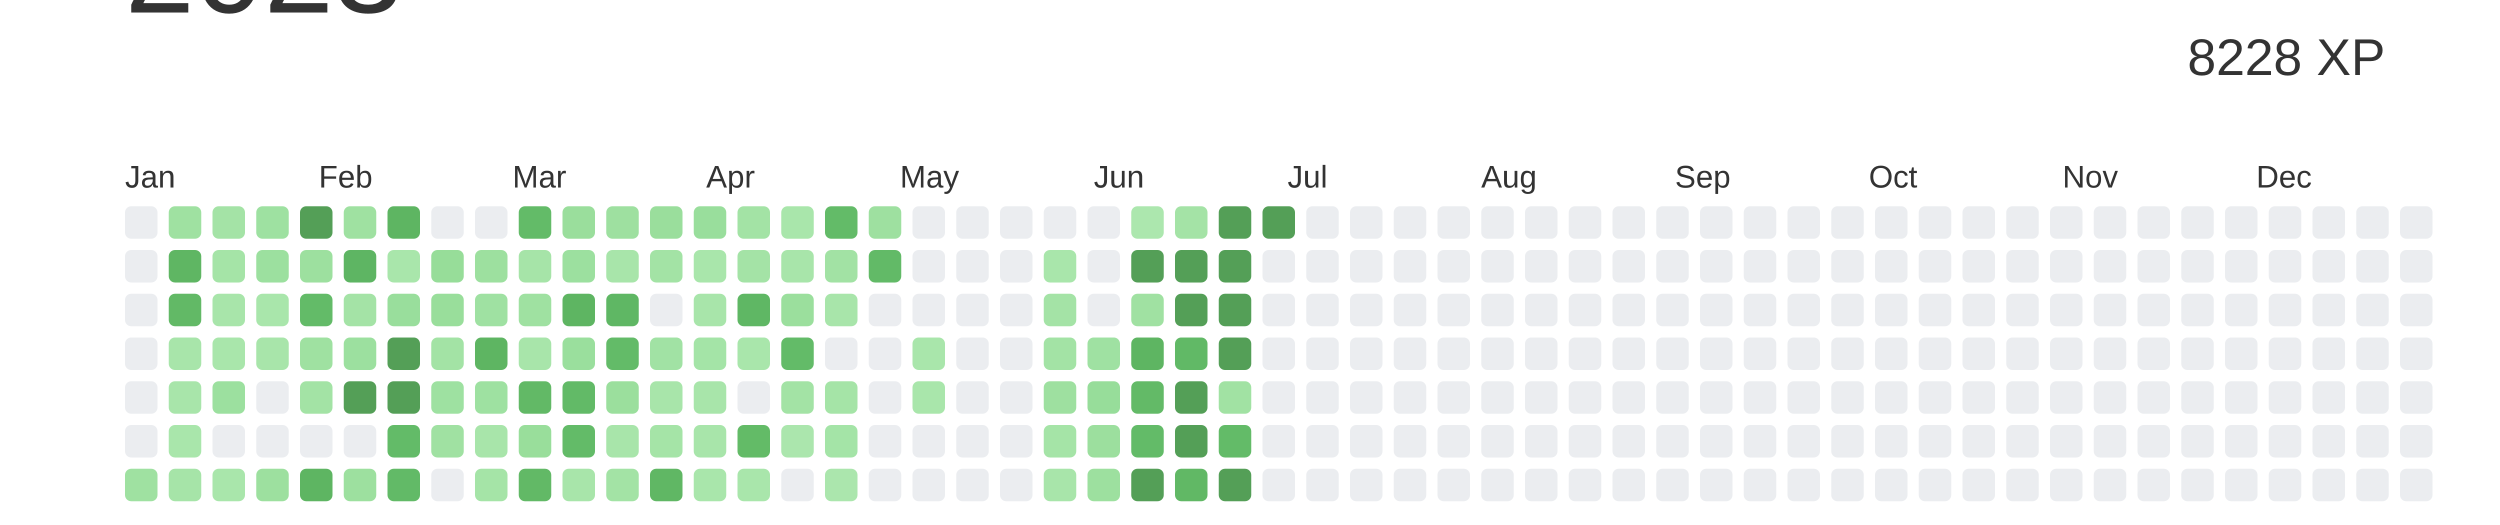
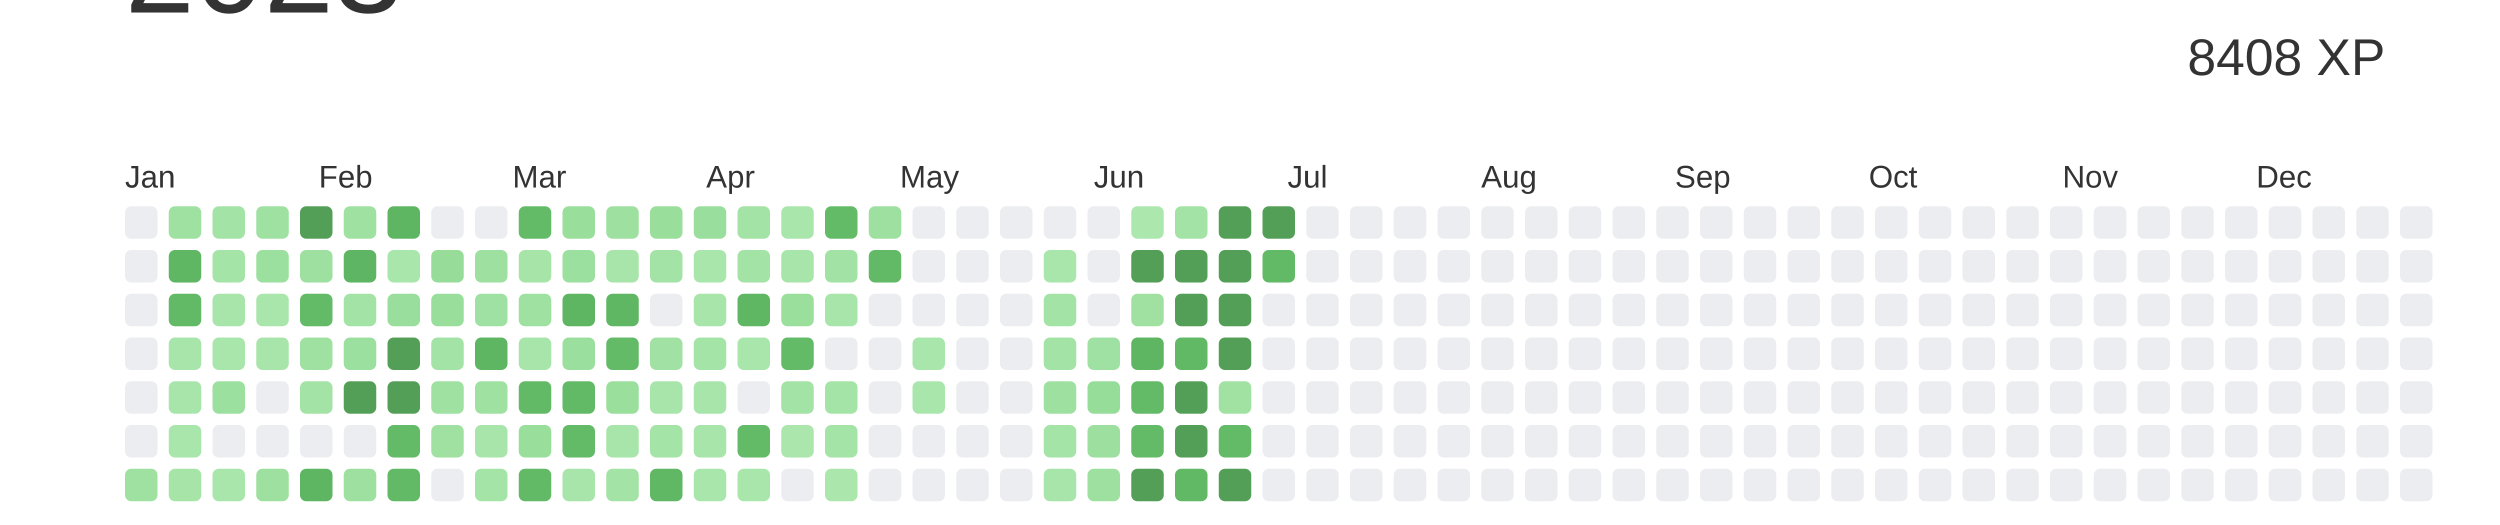
<svg xmlns="http://www.w3.org/2000/svg" baseProfile="full" height="42mm" version="1.1" viewBox="0,0,200,42" width="200mm">
  <defs />
  <rect fill="#ffffff" height="42" width="200" x="0" y="0" />
  <text alignment-baseline="hanging" fill="#333333" style="font-size:10.0px; font-family:Arial;" x="10" y="1">2023</text>
-   <text alignment-baseline="hanging" fill="#333333" style="font-size:4.125px; font-family:Arial;" x="175" y="6">8228 XP</text>
+   <text alignment-baseline="hanging" fill="#333333" style="font-size:4.125px; font-family:Arial;" x="175" y="6">8408 XP</text>
  <text fill="#333333" style="font-size:2.5px; font-family:Arial" x="10.0" y="15">Jan</text>
  <text fill="#333333" style="font-size:2.5px; font-family:Arial" x="25.5" y="15">Feb</text>
  <text fill="#333333" style="font-size:2.5px; font-family:Arial" x="41.0" y="15">Mar</text>
  <text fill="#333333" style="font-size:2.5px; font-family:Arial" x="56.5" y="15">Apr</text>
  <text fill="#333333" style="font-size:2.5px; font-family:Arial" x="72.0" y="15">May</text>
  <text fill="#333333" style="font-size:2.5px; font-family:Arial" x="87.5" y="15">Jun</text>
  <text fill="#333333" style="font-size:2.5px; font-family:Arial" x="103.0" y="15">Jul</text>
  <text fill="#333333" style="font-size:2.5px; font-family:Arial" x="118.5" y="15">Aug</text>
  <text fill="#333333" style="font-size:2.5px; font-family:Arial" x="134.0" y="15">Sep</text>
  <text fill="#333333" style="font-size:2.5px; font-family:Arial" x="149.5" y="15">Oct</text>
  <text fill="#333333" style="font-size:2.5px; font-family:Arial" x="165.0" y="15">Nov</text>
  <text fill="#333333" style="font-size:2.5px; font-family:Arial" x="180.5" y="15">Dec</text>
  <rect fill="#EBEDF0" height="2.6" rx="0.5" ry="0.5" width="2.6" x="10.0" y="16.5" />
  <rect fill="#EBEDF0" height="2.6" rx="0.5" ry="0.5" width="2.6" x="10.0" y="20.0" />
  <rect fill="#EBEDF0" height="2.6" rx="0.5" ry="0.5" width="2.6" x="10.0" y="23.5" />
  <rect fill="#EBEDF0" height="2.6" rx="0.5" ry="0.5" width="2.6" x="10.0" y="27.0" />
  <rect fill="#EBEDF0" height="2.6" rx="0.5" ry="0.5" width="2.6" x="10.0" y="30.5" />
  <rect fill="#EBEDF0" height="2.6" rx="0.5" ry="0.5" width="2.6" x="10.0" y="34.0" />
  <rect fill="#9fe1a1" height="2.6" rx="0.5" ry="0.5" width="2.6" x="10.0" y="37.5" />
  <rect fill="#9fe1a1" height="2.6" rx="0.5" ry="0.5" width="2.6" x="13.5" y="16.5" />
  <rect fill="#5fb663" height="2.6" rx="0.5" ry="0.5" width="2.6" x="13.5" y="20.0" />
  <rect fill="#62b966" height="2.6" rx="0.5" ry="0.5" width="2.6" x="13.5" y="23.5" />
  <rect fill="#a8e5aa" height="2.6" rx="0.5" ry="0.5" width="2.6" x="13.5" y="27.0" />
  <rect fill="#a8e5aa" height="2.6" rx="0.5" ry="0.5" width="2.6" x="13.5" y="30.5" />
  <rect fill="#a9e6ab" height="2.6" rx="0.5" ry="0.5" width="2.6" x="13.5" y="34.0" />
  <rect fill="#a6e4a8" height="2.6" rx="0.5" ry="0.5" width="2.6" x="13.5" y="37.5" />
  <rect fill="#a4e3a6" height="2.6" rx="0.5" ry="0.5" width="2.6" x="17.0" y="16.5" />
  <rect fill="#a5e4a7" height="2.6" rx="0.5" ry="0.5" width="2.6" x="17.0" y="20.0" />
  <rect fill="#a8e5aa" height="2.6" rx="0.5" ry="0.5" width="2.6" x="17.0" y="23.5" />
  <rect fill="#a9e6ab" height="2.6" rx="0.5" ry="0.5" width="2.6" x="17.0" y="27.0" />
  <rect fill="#9ce09f" height="2.6" rx="0.5" ry="0.5" width="2.6" x="17.0" y="30.5" />
  <rect fill="#EBEDF0" height="2.6" rx="0.5" ry="0.5" width="2.6" x="17.0" y="34.0" />
  <rect fill="#a9e6ab" height="2.6" rx="0.5" ry="0.5" width="2.6" x="17.0" y="37.5" />
  <rect fill="#9ee1a1" height="2.6" rx="0.5" ry="0.5" width="2.6" x="20.5" y="16.5" />
  <rect fill="#9ce09f" height="2.6" rx="0.5" ry="0.5" width="2.6" x="20.5" y="20.0" />
  <rect fill="#a9e6ab" height="2.6" rx="0.5" ry="0.5" width="2.6" x="20.5" y="23.5" />
  <rect fill="#a8e5aa" height="2.6" rx="0.5" ry="0.5" width="2.6" x="20.5" y="27.0" />
  <rect fill="#EBEDF0" height="2.6" rx="0.5" ry="0.5" width="2.6" x="20.5" y="30.5" />
  <rect fill="#EBEDF0" height="2.6" rx="0.5" ry="0.5" width="2.6" x="20.5" y="34.0" />
  <rect fill="#9de09f" height="2.6" rx="0.5" ry="0.5" width="2.6" x="20.5" y="37.5" />
  <rect fill="#549F57" height="2.6" rx="0.5" ry="0.5" width="2.6" x="24.0" y="16.5" />
  <rect fill="#9de09f" height="2.6" rx="0.5" ry="0.5" width="2.6" x="24.0" y="20.0" />
  <rect fill="#63bb68" height="2.6" rx="0.5" ry="0.5" width="2.6" x="24.0" y="23.5" />
  <rect fill="#9fe1a1" height="2.6" rx="0.5" ry="0.5" width="2.6" x="24.0" y="27.0" />
  <rect fill="#a3e3a5" height="2.6" rx="0.5" ry="0.5" width="2.6" x="24.0" y="30.5" />
  <rect fill="#EBEDF0" height="2.6" rx="0.5" ry="0.5" width="2.6" x="24.0" y="34.0" />
  <rect fill="#5eb562" height="2.6" rx="0.5" ry="0.5" width="2.6" x="24.0" y="37.5" />
  <rect fill="#9fe1a1" height="2.6" rx="0.5" ry="0.5" width="2.6" x="27.5" y="16.5" />
  <rect fill="#5eb563" height="2.6" rx="0.5" ry="0.5" width="2.6" x="27.5" y="20.0" />
  <rect fill="#a4e3a6" height="2.6" rx="0.5" ry="0.5" width="2.6" x="27.5" y="23.5" />
  <rect fill="#9ce09f" height="2.6" rx="0.5" ry="0.5" width="2.6" x="27.5" y="27.0" />
  <rect fill="#549F57" height="2.6" rx="0.5" ry="0.5" width="2.6" x="27.5" y="30.5" />
  <rect fill="#EBEDF0" height="2.6" rx="0.5" ry="0.5" width="2.6" x="27.5" y="34.0" />
  <rect fill="#9de09f" height="2.6" rx="0.5" ry="0.5" width="2.6" x="27.5" y="37.5" />
  <rect fill="#5eb562" height="2.6" rx="0.5" ry="0.5" width="2.6" x="31.0" y="16.5" />
  <rect fill="#a9e6ab" height="2.6" rx="0.5" ry="0.5" width="2.6" x="31.0" y="20.0" />
  <rect fill="#99de9c" height="2.6" rx="0.5" ry="0.5" width="2.6" x="31.0" y="23.5" />
  <rect fill="#549F57" height="2.6" rx="0.5" ry="0.5" width="2.6" x="31.0" y="27.0" />
  <rect fill="#549F57" height="2.6" rx="0.5" ry="0.5" width="2.6" x="31.0" y="30.5" />
  <rect fill="#63bb68" height="2.6" rx="0.5" ry="0.5" width="2.6" x="31.0" y="34.0" />
  <rect fill="#62ba67" height="2.6" rx="0.5" ry="0.5" width="2.6" x="31.0" y="37.5" />
  <rect fill="#EBEDF0" height="2.6" rx="0.5" ry="0.5" width="2.6" x="34.5" y="16.5" />
  <rect fill="#97dd99" height="2.6" rx="0.5" ry="0.5" width="2.6" x="34.5" y="20.0" />
  <rect fill="#99de9b" height="2.6" rx="0.5" ry="0.5" width="2.6" x="34.5" y="23.5" />
  <rect fill="#a3e3a5" height="2.6" rx="0.5" ry="0.5" width="2.6" x="34.5" y="27.0" />
  <rect fill="#9ee1a1" height="2.6" rx="0.5" ry="0.5" width="2.6" x="34.5" y="30.5" />
  <rect fill="#a0e1a2" height="2.6" rx="0.5" ry="0.5" width="2.6" x="34.5" y="34.0" />
  <rect fill="#EBEDF0" height="2.6" rx="0.5" ry="0.5" width="2.6" x="34.5" y="37.5" />
  <rect fill="#EBEDF0" height="2.6" rx="0.5" ry="0.5" width="2.6" x="38.0" y="16.5" />
  <rect fill="#9de09f" height="2.6" rx="0.5" ry="0.5" width="2.6" x="38.0" y="20.0" />
  <rect fill="#9fe1a2" height="2.6" rx="0.5" ry="0.5" width="2.6" x="38.0" y="23.5" />
  <rect fill="#5eb562" height="2.6" rx="0.5" ry="0.5" width="2.6" x="38.0" y="27.0" />
  <rect fill="#9ee1a1" height="2.6" rx="0.5" ry="0.5" width="2.6" x="38.0" y="30.5" />
  <rect fill="#a8e5aa" height="2.6" rx="0.5" ry="0.5" width="2.6" x="38.0" y="34.0" />
  <rect fill="#a5e4a7" height="2.6" rx="0.5" ry="0.5" width="2.6" x="38.0" y="37.5" />
  <rect fill="#63bb68" height="2.6" rx="0.5" ry="0.5" width="2.6" x="41.5" y="16.5" />
  <rect fill="#a6e4a8" height="2.6" rx="0.5" ry="0.5" width="2.6" x="41.5" y="20.0" />
  <rect fill="#9fe1a1" height="2.6" rx="0.5" ry="0.5" width="2.6" x="41.5" y="23.5" />
  <rect fill="#a8e5aa" height="2.6" rx="0.5" ry="0.5" width="2.6" x="41.5" y="27.0" />
  <rect fill="#62b966" height="2.6" rx="0.5" ry="0.5" width="2.6" x="41.5" y="30.5" />
  <rect fill="#99de9b" height="2.6" rx="0.5" ry="0.5" width="2.6" x="41.5" y="34.0" />
  <rect fill="#62b966" height="2.6" rx="0.5" ry="0.5" width="2.6" x="41.5" y="37.5" />
  <rect fill="#9ade9c" height="2.6" rx="0.5" ry="0.5" width="2.6" x="45.0" y="16.5" />
  <rect fill="#9ce09f" height="2.6" rx="0.5" ry="0.5" width="2.6" x="45.0" y="20.0" />
  <rect fill="#5eb562" height="2.6" rx="0.5" ry="0.5" width="2.6" x="45.0" y="23.5" />
  <rect fill="#9adf9d" height="2.6" rx="0.5" ry="0.5" width="2.6" x="45.0" y="27.0" />
  <rect fill="#62ba67" height="2.6" rx="0.5" ry="0.5" width="2.6" x="45.0" y="30.5" />
  <rect fill="#63bb68" height="2.6" rx="0.5" ry="0.5" width="2.6" x="45.0" y="34.0" />
  <rect fill="#a8e5aa" height="2.6" rx="0.5" ry="0.5" width="2.6" x="45.0" y="37.5" />
  <rect fill="#9ee0a0" height="2.6" rx="0.5" ry="0.5" width="2.6" x="48.5" y="16.5" />
  <rect fill="#a8e5aa" height="2.6" rx="0.5" ry="0.5" width="2.6" x="48.5" y="20.0" />
  <rect fill="#5fb764" height="2.6" rx="0.5" ry="0.5" width="2.6" x="48.5" y="23.5" />
  <rect fill="#63bb68" height="2.6" rx="0.5" ry="0.5" width="2.6" x="48.5" y="27.0" />
  <rect fill="#9bdf9d" height="2.6" rx="0.5" ry="0.5" width="2.6" x="48.5" y="30.5" />
  <rect fill="#a8e5aa" height="2.6" rx="0.5" ry="0.5" width="2.6" x="48.5" y="34.0" />
  <rect fill="#a3e3a5" height="2.6" rx="0.5" ry="0.5" width="2.6" x="48.5" y="37.5" />
  <rect fill="#9ade9c" height="2.6" rx="0.5" ry="0.5" width="2.6" x="52.0" y="16.5" />
  <rect fill="#a3e3a5" height="2.6" rx="0.5" ry="0.5" width="2.6" x="52.0" y="20.0" />
  <rect fill="#EBEDF0" height="2.6" rx="0.5" ry="0.5" width="2.6" x="52.0" y="23.5" />
  <rect fill="#a1e2a4" height="2.6" rx="0.5" ry="0.5" width="2.6" x="52.0" y="27.0" />
  <rect fill="#a8e5aa" height="2.6" rx="0.5" ry="0.5" width="2.6" x="52.0" y="30.5" />
  <rect fill="#a5e4a7" height="2.6" rx="0.5" ry="0.5" width="2.6" x="52.0" y="34.0" />
  <rect fill="#60b764" height="2.6" rx="0.5" ry="0.5" width="2.6" x="52.0" y="37.5" />
  <rect fill="#99de9c" height="2.6" rx="0.5" ry="0.5" width="2.6" x="55.5" y="16.5" />
  <rect fill="#a9e6ab" height="2.6" rx="0.5" ry="0.5" width="2.6" x="55.5" y="20.0" />
  <rect fill="#a8e5aa" height="2.6" rx="0.5" ry="0.5" width="2.6" x="55.5" y="23.5" />
  <rect fill="#a4e4a7" height="2.6" rx="0.5" ry="0.5" width="2.6" x="55.5" y="27.0" />
  <rect fill="#a8e5aa" height="2.6" rx="0.5" ry="0.5" width="2.6" x="55.5" y="30.5" />
  <rect fill="#a8e5aa" height="2.6" rx="0.5" ry="0.5" width="2.6" x="55.5" y="34.0" />
  <rect fill="#a9e6ab" height="2.6" rx="0.5" ry="0.5" width="2.6" x="55.5" y="37.5" />
  <rect fill="#a3e3a5" height="2.6" rx="0.5" ry="0.5" width="2.6" x="59.0" y="16.5" />
  <rect fill="#a4e3a6" height="2.6" rx="0.5" ry="0.5" width="2.6" x="59.0" y="20.0" />
  <rect fill="#5fb764" height="2.6" rx="0.5" ry="0.5" width="2.6" x="59.0" y="23.5" />
  <rect fill="#a9e6ab" height="2.6" rx="0.5" ry="0.5" width="2.6" x="59.0" y="27.0" />
  <rect fill="#EBEDF0" height="2.6" rx="0.5" ry="0.5" width="2.6" x="59.0" y="30.5" />
  <rect fill="#63bb67" height="2.6" rx="0.5" ry="0.5" width="2.6" x="59.0" y="34.0" />
  <rect fill="#a9e6ab" height="2.6" rx="0.5" ry="0.5" width="2.6" x="59.0" y="37.5" />
  <rect fill="#a9e6ab" height="2.6" rx="0.5" ry="0.5" width="2.6" x="62.5" y="16.5" />
  <rect fill="#a8e5aa" height="2.6" rx="0.5" ry="0.5" width="2.6" x="62.5" y="20.0" />
  <rect fill="#9bdf9d" height="2.6" rx="0.5" ry="0.5" width="2.6" x="62.5" y="23.5" />
  <rect fill="#63bb68" height="2.6" rx="0.5" ry="0.5" width="2.6" x="62.5" y="27.0" />
  <rect fill="#a3e3a5" height="2.6" rx="0.5" ry="0.5" width="2.6" x="62.5" y="30.5" />
  <rect fill="#abe6ad" height="2.6" rx="0.5" ry="0.5" width="2.6" x="62.5" y="34.0" />
  <rect fill="#EBEDF0" height="2.6" rx="0.5" ry="0.5" width="2.6" x="62.5" y="37.5" />
  <rect fill="#63bb68" height="2.6" rx="0.5" ry="0.5" width="2.6" x="66.0" y="16.5" />
  <rect fill="#a2e2a4" height="2.6" rx="0.5" ry="0.5" width="2.6" x="66.0" y="20.0" />
  <rect fill="#a8e5aa" height="2.6" rx="0.5" ry="0.5" width="2.6" x="66.0" y="23.5" />
  <rect fill="#EBEDF0" height="2.6" rx="0.5" ry="0.5" width="2.6" x="66.0" y="27.0" />
  <rect fill="#a5e4a7" height="2.6" rx="0.5" ry="0.5" width="2.6" x="66.0" y="30.5" />
  <rect fill="#a4e4a7" height="2.6" rx="0.5" ry="0.5" width="2.6" x="66.0" y="34.0" />
  <rect fill="#abe6ad" height="2.6" rx="0.5" ry="0.5" width="2.6" x="66.0" y="37.5" />
  <rect fill="#9ee0a0" height="2.6" rx="0.5" ry="0.5" width="2.6" x="69.5" y="16.5" />
  <rect fill="#62ba67" height="2.6" rx="0.5" ry="0.5" width="2.6" x="69.5" y="20.0" />
  <rect fill="#EBEDF0" height="2.6" rx="0.5" ry="0.5" width="2.6" x="69.5" y="23.5" />
  <rect fill="#EBEDF0" height="2.6" rx="0.5" ry="0.5" width="2.6" x="69.5" y="27.0" />
  <rect fill="#EBEDF0" height="2.6" rx="0.5" ry="0.5" width="2.6" x="69.5" y="30.5" />
  <rect fill="#EBEDF0" height="2.6" rx="0.5" ry="0.5" width="2.6" x="69.5" y="34.0" />
  <rect fill="#EBEDF0" height="2.6" rx="0.5" ry="0.5" width="2.6" x="69.5" y="37.5" />
  <rect fill="#EBEDF0" height="2.6" rx="0.5" ry="0.5" width="2.6" x="73.0" y="16.5" />
  <rect fill="#EBEDF0" height="2.6" rx="0.5" ry="0.5" width="2.6" x="73.0" y="20.0" />
  <rect fill="#EBEDF0" height="2.6" rx="0.5" ry="0.5" width="2.6" x="73.0" y="23.5" />
  <rect fill="#a9e6ab" height="2.6" rx="0.5" ry="0.5" width="2.6" x="73.0" y="27.0" />
  <rect fill="#a9e6ab" height="2.6" rx="0.5" ry="0.5" width="2.6" x="73.0" y="30.5" />
  <rect fill="#EBEDF0" height="2.6" rx="0.5" ry="0.5" width="2.6" x="73.0" y="34.0" />
  <rect fill="#EBEDF0" height="2.6" rx="0.5" ry="0.5" width="2.6" x="73.0" y="37.5" />
  <rect fill="#EBEDF0" height="2.6" rx="0.5" ry="0.5" width="2.6" x="76.5" y="16.5" />
  <rect fill="#EBEDF0" height="2.6" rx="0.5" ry="0.5" width="2.6" x="76.5" y="20.0" />
  <rect fill="#EBEDF0" height="2.6" rx="0.5" ry="0.5" width="2.6" x="76.5" y="23.5" />
  <rect fill="#EBEDF0" height="2.6" rx="0.5" ry="0.5" width="2.6" x="76.5" y="27.0" />
  <rect fill="#EBEDF0" height="2.6" rx="0.5" ry="0.5" width="2.6" x="76.5" y="30.5" />
  <rect fill="#EBEDF0" height="2.6" rx="0.5" ry="0.5" width="2.6" x="76.5" y="34.0" />
  <rect fill="#EBEDF0" height="2.6" rx="0.5" ry="0.5" width="2.6" x="76.5" y="37.5" />
  <rect fill="#EBEDF0" height="2.6" rx="0.5" ry="0.5" width="2.6" x="80.0" y="16.5" />
  <rect fill="#EBEDF0" height="2.6" rx="0.5" ry="0.5" width="2.6" x="80.0" y="20.0" />
  <rect fill="#EBEDF0" height="2.6" rx="0.5" ry="0.5" width="2.6" x="80.0" y="23.5" />
  <rect fill="#EBEDF0" height="2.6" rx="0.5" ry="0.5" width="2.6" x="80.0" y="27.0" />
  <rect fill="#EBEDF0" height="2.6" rx="0.5" ry="0.5" width="2.6" x="80.0" y="30.5" />
  <rect fill="#EBEDF0" height="2.6" rx="0.5" ry="0.5" width="2.6" x="80.0" y="34.0" />
  <rect fill="#EBEDF0" height="2.6" rx="0.5" ry="0.5" width="2.6" x="80.0" y="37.5" />
  <rect fill="#EBEDF0" height="2.6" rx="0.5" ry="0.5" width="2.6" x="83.5" y="16.5" />
  <rect fill="#a9e6ab" height="2.6" rx="0.5" ry="0.5" width="2.6" x="83.5" y="20.0" />
  <rect fill="#a4e3a6" height="2.6" rx="0.5" ry="0.5" width="2.6" x="83.5" y="23.5" />
  <rect fill="#a3e3a5" height="2.6" rx="0.5" ry="0.5" width="2.6" x="83.5" y="27.0" />
  <rect fill="#9ee0a0" height="2.6" rx="0.5" ry="0.5" width="2.6" x="83.5" y="30.5" />
  <rect fill="#a5e4a7" height="2.6" rx="0.5" ry="0.5" width="2.6" x="83.5" y="34.0" />
  <rect fill="#a8e5aa" height="2.6" rx="0.5" ry="0.5" width="2.6" x="83.5" y="37.5" />
  <rect fill="#EBEDF0" height="2.6" rx="0.5" ry="0.5" width="2.6" x="87.0" y="16.5" />
  <rect fill="#EBEDF0" height="2.6" rx="0.5" ry="0.5" width="2.6" x="87.0" y="20.0" />
  <rect fill="#EBEDF0" height="2.6" rx="0.5" ry="0.5" width="2.6" x="87.0" y="23.5" />
  <rect fill="#9fe1a2" height="2.6" rx="0.5" ry="0.5" width="2.6" x="87.0" y="27.0" />
  <rect fill="#97dd9a" height="2.6" rx="0.5" ry="0.5" width="2.6" x="87.0" y="30.5" />
  <rect fill="#9cdf9e" height="2.6" rx="0.5" ry="0.5" width="2.6" x="87.0" y="34.0" />
  <rect fill="#9de09f" height="2.6" rx="0.5" ry="0.5" width="2.6" x="87.0" y="37.5" />
  <rect fill="#ace7ae" height="2.6" rx="0.5" ry="0.5" width="2.6" x="90.5" y="16.5" />
  <rect fill="#549F57" height="2.6" rx="0.5" ry="0.5" width="2.6" x="90.5" y="20.0" />
  <rect fill="#a0e1a2" height="2.6" rx="0.5" ry="0.5" width="2.6" x="90.5" y="23.5" />
  <rect fill="#5eb562" height="2.6" rx="0.5" ry="0.5" width="2.6" x="90.5" y="27.0" />
  <rect fill="#63ba67" height="2.6" rx="0.5" ry="0.5" width="2.6" x="90.5" y="30.5" />
  <rect fill="#63bb68" height="2.6" rx="0.5" ry="0.5" width="2.6" x="90.5" y="34.0" />
  <rect fill="#549F57" height="2.6" rx="0.5" ry="0.5" width="2.6" x="90.5" y="37.5" />
  <rect fill="#a4e3a6" height="2.6" rx="0.5" ry="0.5" width="2.6" x="94.0" y="16.5" />
  <rect fill="#549F57" height="2.6" rx="0.5" ry="0.5" width="2.6" x="94.0" y="20.0" />
  <rect fill="#549F57" height="2.6" rx="0.5" ry="0.5" width="2.6" x="94.0" y="23.5" />
  <rect fill="#61b966" height="2.6" rx="0.5" ry="0.5" width="2.6" x="94.0" y="27.0" />
  <rect fill="#549F57" height="2.6" rx="0.5" ry="0.5" width="2.6" x="94.0" y="30.5" />
  <rect fill="#549F57" height="2.6" rx="0.5" ry="0.5" width="2.6" x="94.0" y="34.0" />
  <rect fill="#61b865" height="2.6" rx="0.5" ry="0.5" width="2.6" x="94.0" y="37.5" />
  <rect fill="#549F57" height="2.6" rx="0.5" ry="0.5" width="2.6" x="97.5" y="16.5" />
  <rect fill="#549F57" height="2.6" rx="0.5" ry="0.5" width="2.6" x="97.5" y="20.0" />
  <rect fill="#549F57" height="2.6" rx="0.5" ry="0.5" width="2.6" x="97.5" y="23.5" />
  <rect fill="#549F57" height="2.6" rx="0.5" ry="0.5" width="2.6" x="97.5" y="27.0" />
  <rect fill="#a1e2a3" height="2.6" rx="0.5" ry="0.5" width="2.6" x="97.5" y="30.5" />
  <rect fill="#63bb68" height="2.6" rx="0.5" ry="0.5" width="2.6" x="97.5" y="34.0" />
  <rect fill="#549F57" height="2.6" rx="0.5" ry="0.5" width="2.6" x="97.5" y="37.5" />
  <rect fill="#549F57" height="2.6" rx="0.5" ry="0.5" width="2.6" x="101.0" y="16.5" />
-   <rect fill="#EBEDF0" height="2.6" rx="0.5" ry="0.5" width="2.6" x="101.0" y="20.0" />
+   <rect fill="#62b966" height="2.6" rx="0.5" ry="0.5" width="2.6" x="101.0" y="20.0" />
  <rect fill="#EBEDF0" height="2.6" rx="0.5" ry="0.5" width="2.6" x="101.0" y="23.5" />
  <rect fill="#EBEDF0" height="2.6" rx="0.5" ry="0.5" width="2.6" x="101.0" y="27.0" />
  <rect fill="#EBEDF0" height="2.6" rx="0.5" ry="0.5" width="2.6" x="101.0" y="30.5" />
  <rect fill="#EBEDF0" height="2.6" rx="0.5" ry="0.5" width="2.6" x="101.0" y="34.0" />
  <rect fill="#EBEDF0" height="2.6" rx="0.5" ry="0.5" width="2.6" x="101.0" y="37.5" />
  <rect fill="#EBEDF0" height="2.6" rx="0.5" ry="0.5" width="2.6" x="104.5" y="16.5" />
  <rect fill="#EBEDF0" height="2.6" rx="0.5" ry="0.5" width="2.6" x="104.5" y="20.0" />
  <rect fill="#EBEDF0" height="2.6" rx="0.5" ry="0.5" width="2.6" x="104.5" y="23.5" />
  <rect fill="#EBEDF0" height="2.6" rx="0.5" ry="0.5" width="2.6" x="104.5" y="27.0" />
  <rect fill="#EBEDF0" height="2.6" rx="0.5" ry="0.5" width="2.6" x="104.5" y="30.5" />
  <rect fill="#EBEDF0" height="2.6" rx="0.5" ry="0.5" width="2.6" x="104.5" y="34.0" />
  <rect fill="#EBEDF0" height="2.6" rx="0.5" ry="0.5" width="2.6" x="104.5" y="37.5" />
  <rect fill="#EBEDF0" height="2.6" rx="0.5" ry="0.5" width="2.6" x="108.0" y="16.5" />
  <rect fill="#EBEDF0" height="2.6" rx="0.5" ry="0.5" width="2.6" x="108.0" y="20.0" />
  <rect fill="#EBEDF0" height="2.6" rx="0.5" ry="0.5" width="2.6" x="108.0" y="23.5" />
  <rect fill="#EBEDF0" height="2.6" rx="0.5" ry="0.5" width="2.6" x="108.0" y="27.0" />
  <rect fill="#EBEDF0" height="2.6" rx="0.5" ry="0.5" width="2.6" x="108.0" y="30.5" />
  <rect fill="#EBEDF0" height="2.6" rx="0.5" ry="0.5" width="2.6" x="108.0" y="34.0" />
  <rect fill="#EBEDF0" height="2.6" rx="0.5" ry="0.5" width="2.6" x="108.0" y="37.5" />
  <rect fill="#EBEDF0" height="2.6" rx="0.5" ry="0.5" width="2.6" x="111.5" y="16.5" />
  <rect fill="#EBEDF0" height="2.6" rx="0.5" ry="0.5" width="2.6" x="111.5" y="20.0" />
  <rect fill="#EBEDF0" height="2.6" rx="0.5" ry="0.5" width="2.6" x="111.5" y="23.5" />
  <rect fill="#EBEDF0" height="2.6" rx="0.5" ry="0.5" width="2.6" x="111.5" y="27.0" />
  <rect fill="#EBEDF0" height="2.6" rx="0.5" ry="0.5" width="2.6" x="111.5" y="30.5" />
  <rect fill="#EBEDF0" height="2.6" rx="0.5" ry="0.5" width="2.6" x="111.5" y="34.0" />
  <rect fill="#EBEDF0" height="2.6" rx="0.5" ry="0.5" width="2.6" x="111.5" y="37.5" />
  <rect fill="#EBEDF0" height="2.6" rx="0.5" ry="0.5" width="2.6" x="115.0" y="16.5" />
  <rect fill="#EBEDF0" height="2.6" rx="0.5" ry="0.5" width="2.6" x="115.0" y="20.0" />
  <rect fill="#EBEDF0" height="2.6" rx="0.5" ry="0.5" width="2.6" x="115.0" y="23.5" />
  <rect fill="#EBEDF0" height="2.6" rx="0.5" ry="0.5" width="2.6" x="115.0" y="27.0" />
  <rect fill="#EBEDF0" height="2.6" rx="0.5" ry="0.5" width="2.6" x="115.0" y="30.5" />
  <rect fill="#EBEDF0" height="2.6" rx="0.5" ry="0.5" width="2.6" x="115.0" y="34.0" />
  <rect fill="#EBEDF0" height="2.6" rx="0.5" ry="0.5" width="2.6" x="115.0" y="37.5" />
  <rect fill="#EBEDF0" height="2.6" rx="0.5" ry="0.5" width="2.6" x="118.5" y="16.5" />
  <rect fill="#EBEDF0" height="2.6" rx="0.5" ry="0.5" width="2.6" x="118.5" y="20.0" />
  <rect fill="#EBEDF0" height="2.6" rx="0.5" ry="0.5" width="2.6" x="118.5" y="23.5" />
  <rect fill="#EBEDF0" height="2.6" rx="0.5" ry="0.5" width="2.6" x="118.5" y="27.0" />
  <rect fill="#EBEDF0" height="2.6" rx="0.5" ry="0.5" width="2.6" x="118.5" y="30.5" />
  <rect fill="#EBEDF0" height="2.6" rx="0.5" ry="0.5" width="2.6" x="118.5" y="34.0" />
  <rect fill="#EBEDF0" height="2.6" rx="0.5" ry="0.5" width="2.6" x="118.5" y="37.5" />
  <rect fill="#EBEDF0" height="2.6" rx="0.5" ry="0.5" width="2.6" x="122.0" y="16.5" />
  <rect fill="#EBEDF0" height="2.6" rx="0.5" ry="0.5" width="2.6" x="122.0" y="20.0" />
  <rect fill="#EBEDF0" height="2.6" rx="0.5" ry="0.5" width="2.6" x="122.0" y="23.5" />
  <rect fill="#EBEDF0" height="2.6" rx="0.5" ry="0.5" width="2.6" x="122.0" y="27.0" />
  <rect fill="#EBEDF0" height="2.6" rx="0.5" ry="0.5" width="2.6" x="122.0" y="30.5" />
  <rect fill="#EBEDF0" height="2.6" rx="0.5" ry="0.5" width="2.6" x="122.0" y="34.0" />
  <rect fill="#EBEDF0" height="2.6" rx="0.5" ry="0.5" width="2.6" x="122.0" y="37.5" />
  <rect fill="#EBEDF0" height="2.6" rx="0.5" ry="0.5" width="2.6" x="125.5" y="16.5" />
  <rect fill="#EBEDF0" height="2.6" rx="0.5" ry="0.5" width="2.6" x="125.5" y="20.0" />
  <rect fill="#EBEDF0" height="2.6" rx="0.5" ry="0.5" width="2.6" x="125.5" y="23.5" />
  <rect fill="#EBEDF0" height="2.6" rx="0.5" ry="0.5" width="2.6" x="125.5" y="27.0" />
  <rect fill="#EBEDF0" height="2.6" rx="0.5" ry="0.5" width="2.6" x="125.5" y="30.5" />
  <rect fill="#EBEDF0" height="2.6" rx="0.5" ry="0.5" width="2.6" x="125.5" y="34.0" />
  <rect fill="#EBEDF0" height="2.6" rx="0.5" ry="0.5" width="2.6" x="125.5" y="37.5" />
  <rect fill="#EBEDF0" height="2.6" rx="0.5" ry="0.5" width="2.6" x="129.0" y="16.5" />
  <rect fill="#EBEDF0" height="2.6" rx="0.5" ry="0.5" width="2.6" x="129.0" y="20.0" />
  <rect fill="#EBEDF0" height="2.6" rx="0.5" ry="0.5" width="2.6" x="129.0" y="23.5" />
  <rect fill="#EBEDF0" height="2.6" rx="0.5" ry="0.5" width="2.6" x="129.0" y="27.0" />
  <rect fill="#EBEDF0" height="2.6" rx="0.5" ry="0.5" width="2.6" x="129.0" y="30.5" />
  <rect fill="#EBEDF0" height="2.6" rx="0.5" ry="0.5" width="2.6" x="129.0" y="34.0" />
  <rect fill="#EBEDF0" height="2.6" rx="0.5" ry="0.5" width="2.6" x="129.0" y="37.5" />
  <rect fill="#EBEDF0" height="2.6" rx="0.5" ry="0.5" width="2.6" x="132.5" y="16.5" />
  <rect fill="#EBEDF0" height="2.6" rx="0.5" ry="0.5" width="2.6" x="132.5" y="20.0" />
  <rect fill="#EBEDF0" height="2.6" rx="0.5" ry="0.5" width="2.6" x="132.5" y="23.5" />
  <rect fill="#EBEDF0" height="2.6" rx="0.5" ry="0.5" width="2.6" x="132.5" y="27.0" />
  <rect fill="#EBEDF0" height="2.6" rx="0.5" ry="0.5" width="2.6" x="132.5" y="30.5" />
  <rect fill="#EBEDF0" height="2.6" rx="0.5" ry="0.5" width="2.6" x="132.5" y="34.0" />
  <rect fill="#EBEDF0" height="2.6" rx="0.5" ry="0.5" width="2.6" x="132.5" y="37.5" />
  <rect fill="#EBEDF0" height="2.6" rx="0.5" ry="0.5" width="2.6" x="136.0" y="16.5" />
  <rect fill="#EBEDF0" height="2.6" rx="0.5" ry="0.5" width="2.6" x="136.0" y="20.0" />
  <rect fill="#EBEDF0" height="2.6" rx="0.5" ry="0.5" width="2.6" x="136.0" y="23.5" />
  <rect fill="#EBEDF0" height="2.6" rx="0.5" ry="0.5" width="2.6" x="136.0" y="27.0" />
  <rect fill="#EBEDF0" height="2.6" rx="0.5" ry="0.5" width="2.6" x="136.0" y="30.5" />
  <rect fill="#EBEDF0" height="2.6" rx="0.5" ry="0.5" width="2.6" x="136.0" y="34.0" />
  <rect fill="#EBEDF0" height="2.6" rx="0.5" ry="0.5" width="2.6" x="136.0" y="37.5" />
  <rect fill="#EBEDF0" height="2.6" rx="0.5" ry="0.5" width="2.6" x="139.5" y="16.5" />
  <rect fill="#EBEDF0" height="2.6" rx="0.5" ry="0.5" width="2.6" x="139.5" y="20.0" />
  <rect fill="#EBEDF0" height="2.6" rx="0.5" ry="0.5" width="2.6" x="139.5" y="23.5" />
  <rect fill="#EBEDF0" height="2.6" rx="0.5" ry="0.5" width="2.6" x="139.5" y="27.0" />
  <rect fill="#EBEDF0" height="2.6" rx="0.5" ry="0.5" width="2.6" x="139.5" y="30.5" />
  <rect fill="#EBEDF0" height="2.6" rx="0.5" ry="0.5" width="2.6" x="139.5" y="34.0" />
  <rect fill="#EBEDF0" height="2.6" rx="0.5" ry="0.5" width="2.6" x="139.5" y="37.5" />
  <rect fill="#EBEDF0" height="2.6" rx="0.5" ry="0.5" width="2.6" x="143.0" y="16.5" />
  <rect fill="#EBEDF0" height="2.6" rx="0.5" ry="0.5" width="2.6" x="143.0" y="20.0" />
  <rect fill="#EBEDF0" height="2.6" rx="0.5" ry="0.5" width="2.6" x="143.0" y="23.5" />
  <rect fill="#EBEDF0" height="2.6" rx="0.5" ry="0.5" width="2.6" x="143.0" y="27.0" />
  <rect fill="#EBEDF0" height="2.6" rx="0.5" ry="0.5" width="2.6" x="143.0" y="30.5" />
  <rect fill="#EBEDF0" height="2.6" rx="0.5" ry="0.5" width="2.6" x="143.0" y="34.0" />
  <rect fill="#EBEDF0" height="2.6" rx="0.5" ry="0.5" width="2.6" x="143.0" y="37.5" />
  <rect fill="#EBEDF0" height="2.6" rx="0.5" ry="0.5" width="2.6" x="146.5" y="16.5" />
  <rect fill="#EBEDF0" height="2.6" rx="0.5" ry="0.5" width="2.6" x="146.5" y="20.0" />
  <rect fill="#EBEDF0" height="2.6" rx="0.5" ry="0.5" width="2.6" x="146.5" y="23.5" />
  <rect fill="#EBEDF0" height="2.6" rx="0.5" ry="0.5" width="2.6" x="146.5" y="27.0" />
  <rect fill="#EBEDF0" height="2.6" rx="0.5" ry="0.5" width="2.6" x="146.5" y="30.5" />
  <rect fill="#EBEDF0" height="2.6" rx="0.5" ry="0.5" width="2.6" x="146.5" y="34.0" />
  <rect fill="#EBEDF0" height="2.6" rx="0.5" ry="0.5" width="2.6" x="146.5" y="37.5" />
  <rect fill="#EBEDF0" height="2.6" rx="0.5" ry="0.5" width="2.6" x="150.0" y="16.5" />
  <rect fill="#EBEDF0" height="2.6" rx="0.5" ry="0.5" width="2.6" x="150.0" y="20.0" />
  <rect fill="#EBEDF0" height="2.6" rx="0.5" ry="0.5" width="2.6" x="150.0" y="23.5" />
  <rect fill="#EBEDF0" height="2.6" rx="0.5" ry="0.5" width="2.6" x="150.0" y="27.0" />
  <rect fill="#EBEDF0" height="2.6" rx="0.5" ry="0.5" width="2.6" x="150.0" y="30.5" />
  <rect fill="#EBEDF0" height="2.6" rx="0.5" ry="0.5" width="2.6" x="150.0" y="34.0" />
  <rect fill="#EBEDF0" height="2.6" rx="0.5" ry="0.5" width="2.6" x="150.0" y="37.5" />
  <rect fill="#EBEDF0" height="2.6" rx="0.5" ry="0.5" width="2.6" x="153.5" y="16.5" />
  <rect fill="#EBEDF0" height="2.6" rx="0.5" ry="0.5" width="2.6" x="153.5" y="20.0" />
  <rect fill="#EBEDF0" height="2.6" rx="0.5" ry="0.5" width="2.6" x="153.5" y="23.5" />
  <rect fill="#EBEDF0" height="2.6" rx="0.5" ry="0.5" width="2.6" x="153.5" y="27.0" />
  <rect fill="#EBEDF0" height="2.6" rx="0.5" ry="0.5" width="2.6" x="153.5" y="30.5" />
  <rect fill="#EBEDF0" height="2.6" rx="0.5" ry="0.5" width="2.6" x="153.5" y="34.0" />
  <rect fill="#EBEDF0" height="2.6" rx="0.5" ry="0.5" width="2.6" x="153.5" y="37.5" />
  <rect fill="#EBEDF0" height="2.6" rx="0.5" ry="0.5" width="2.6" x="157.0" y="16.5" />
  <rect fill="#EBEDF0" height="2.6" rx="0.5" ry="0.5" width="2.6" x="157.0" y="20.0" />
  <rect fill="#EBEDF0" height="2.6" rx="0.5" ry="0.5" width="2.6" x="157.0" y="23.5" />
  <rect fill="#EBEDF0" height="2.6" rx="0.5" ry="0.5" width="2.6" x="157.0" y="27.0" />
  <rect fill="#EBEDF0" height="2.6" rx="0.5" ry="0.5" width="2.6" x="157.0" y="30.5" />
  <rect fill="#EBEDF0" height="2.6" rx="0.5" ry="0.5" width="2.6" x="157.0" y="34.0" />
  <rect fill="#EBEDF0" height="2.6" rx="0.5" ry="0.5" width="2.6" x="157.0" y="37.5" />
  <rect fill="#EBEDF0" height="2.6" rx="0.5" ry="0.5" width="2.6" x="160.5" y="16.5" />
  <rect fill="#EBEDF0" height="2.6" rx="0.5" ry="0.5" width="2.6" x="160.5" y="20.0" />
  <rect fill="#EBEDF0" height="2.6" rx="0.5" ry="0.5" width="2.6" x="160.5" y="23.5" />
  <rect fill="#EBEDF0" height="2.6" rx="0.5" ry="0.5" width="2.6" x="160.5" y="27.0" />
  <rect fill="#EBEDF0" height="2.6" rx="0.5" ry="0.5" width="2.6" x="160.5" y="30.5" />
  <rect fill="#EBEDF0" height="2.6" rx="0.5" ry="0.5" width="2.6" x="160.5" y="34.0" />
  <rect fill="#EBEDF0" height="2.6" rx="0.5" ry="0.5" width="2.6" x="160.5" y="37.5" />
  <rect fill="#EBEDF0" height="2.6" rx="0.5" ry="0.5" width="2.6" x="164.0" y="16.5" />
  <rect fill="#EBEDF0" height="2.6" rx="0.5" ry="0.5" width="2.6" x="164.0" y="20.0" />
  <rect fill="#EBEDF0" height="2.6" rx="0.5" ry="0.5" width="2.6" x="164.0" y="23.5" />
  <rect fill="#EBEDF0" height="2.6" rx="0.5" ry="0.5" width="2.6" x="164.0" y="27.0" />
  <rect fill="#EBEDF0" height="2.6" rx="0.5" ry="0.5" width="2.6" x="164.0" y="30.5" />
  <rect fill="#EBEDF0" height="2.6" rx="0.5" ry="0.5" width="2.6" x="164.0" y="34.0" />
  <rect fill="#EBEDF0" height="2.6" rx="0.5" ry="0.5" width="2.6" x="164.0" y="37.5" />
  <rect fill="#EBEDF0" height="2.6" rx="0.5" ry="0.5" width="2.6" x="167.5" y="16.5" />
  <rect fill="#EBEDF0" height="2.6" rx="0.5" ry="0.5" width="2.6" x="167.5" y="20.0" />
  <rect fill="#EBEDF0" height="2.6" rx="0.5" ry="0.5" width="2.6" x="167.5" y="23.5" />
  <rect fill="#EBEDF0" height="2.6" rx="0.5" ry="0.5" width="2.6" x="167.5" y="27.0" />
  <rect fill="#EBEDF0" height="2.6" rx="0.5" ry="0.5" width="2.6" x="167.5" y="30.5" />
  <rect fill="#EBEDF0" height="2.6" rx="0.5" ry="0.5" width="2.6" x="167.5" y="34.0" />
  <rect fill="#EBEDF0" height="2.6" rx="0.5" ry="0.5" width="2.6" x="167.5" y="37.5" />
  <rect fill="#EBEDF0" height="2.6" rx="0.5" ry="0.5" width="2.6" x="171.0" y="16.5" />
  <rect fill="#EBEDF0" height="2.6" rx="0.5" ry="0.5" width="2.6" x="171.0" y="20.0" />
  <rect fill="#EBEDF0" height="2.6" rx="0.5" ry="0.5" width="2.6" x="171.0" y="23.5" />
  <rect fill="#EBEDF0" height="2.6" rx="0.5" ry="0.5" width="2.6" x="171.0" y="27.0" />
  <rect fill="#EBEDF0" height="2.6" rx="0.5" ry="0.5" width="2.6" x="171.0" y="30.5" />
  <rect fill="#EBEDF0" height="2.6" rx="0.5" ry="0.5" width="2.6" x="171.0" y="34.0" />
  <rect fill="#EBEDF0" height="2.6" rx="0.5" ry="0.5" width="2.6" x="171.0" y="37.5" />
  <rect fill="#EBEDF0" height="2.6" rx="0.5" ry="0.5" width="2.6" x="174.5" y="16.5" />
  <rect fill="#EBEDF0" height="2.6" rx="0.5" ry="0.5" width="2.6" x="174.5" y="20.0" />
  <rect fill="#EBEDF0" height="2.6" rx="0.5" ry="0.5" width="2.6" x="174.5" y="23.5" />
  <rect fill="#EBEDF0" height="2.6" rx="0.5" ry="0.5" width="2.6" x="174.5" y="27.0" />
  <rect fill="#EBEDF0" height="2.6" rx="0.5" ry="0.5" width="2.6" x="174.5" y="30.5" />
  <rect fill="#EBEDF0" height="2.6" rx="0.5" ry="0.5" width="2.6" x="174.5" y="34.0" />
  <rect fill="#EBEDF0" height="2.6" rx="0.5" ry="0.5" width="2.6" x="174.5" y="37.5" />
  <rect fill="#EBEDF0" height="2.6" rx="0.5" ry="0.5" width="2.6" x="178.0" y="16.5" />
  <rect fill="#EBEDF0" height="2.6" rx="0.5" ry="0.5" width="2.6" x="178.0" y="20.0" />
  <rect fill="#EBEDF0" height="2.6" rx="0.5" ry="0.5" width="2.6" x="178.0" y="23.5" />
  <rect fill="#EBEDF0" height="2.6" rx="0.5" ry="0.5" width="2.6" x="178.0" y="27.0" />
  <rect fill="#EBEDF0" height="2.6" rx="0.5" ry="0.5" width="2.6" x="178.0" y="30.5" />
  <rect fill="#EBEDF0" height="2.6" rx="0.5" ry="0.5" width="2.6" x="178.0" y="34.0" />
  <rect fill="#EBEDF0" height="2.6" rx="0.5" ry="0.5" width="2.6" x="178.0" y="37.5" />
  <rect fill="#EBEDF0" height="2.6" rx="0.5" ry="0.5" width="2.6" x="181.5" y="16.5" />
  <rect fill="#EBEDF0" height="2.6" rx="0.5" ry="0.5" width="2.6" x="181.5" y="20.0" />
  <rect fill="#EBEDF0" height="2.6" rx="0.5" ry="0.5" width="2.6" x="181.5" y="23.5" />
  <rect fill="#EBEDF0" height="2.6" rx="0.5" ry="0.5" width="2.6" x="181.5" y="27.0" />
  <rect fill="#EBEDF0" height="2.6" rx="0.5" ry="0.5" width="2.6" x="181.5" y="30.5" />
  <rect fill="#EBEDF0" height="2.6" rx="0.5" ry="0.5" width="2.6" x="181.5" y="34.0" />
  <rect fill="#EBEDF0" height="2.6" rx="0.5" ry="0.5" width="2.6" x="181.5" y="37.5" />
  <rect fill="#EBEDF0" height="2.6" rx="0.5" ry="0.5" width="2.6" x="185.0" y="16.5" />
  <rect fill="#EBEDF0" height="2.6" rx="0.5" ry="0.5" width="2.6" x="185.0" y="20.0" />
  <rect fill="#EBEDF0" height="2.6" rx="0.5" ry="0.5" width="2.6" x="185.0" y="23.5" />
  <rect fill="#EBEDF0" height="2.6" rx="0.5" ry="0.5" width="2.6" x="185.0" y="27.0" />
  <rect fill="#EBEDF0" height="2.6" rx="0.5" ry="0.5" width="2.6" x="185.0" y="30.5" />
  <rect fill="#EBEDF0" height="2.6" rx="0.5" ry="0.5" width="2.6" x="185.0" y="34.0" />
  <rect fill="#EBEDF0" height="2.6" rx="0.5" ry="0.5" width="2.6" x="185.0" y="37.5" />
  <rect fill="#EBEDF0" height="2.6" rx="0.5" ry="0.5" width="2.6" x="188.5" y="16.5" />
  <rect fill="#EBEDF0" height="2.6" rx="0.5" ry="0.5" width="2.6" x="188.5" y="20.0" />
  <rect fill="#EBEDF0" height="2.6" rx="0.5" ry="0.5" width="2.6" x="188.5" y="23.5" />
  <rect fill="#EBEDF0" height="2.6" rx="0.5" ry="0.5" width="2.6" x="188.5" y="27.0" />
  <rect fill="#EBEDF0" height="2.6" rx="0.5" ry="0.5" width="2.6" x="188.5" y="30.5" />
  <rect fill="#EBEDF0" height="2.6" rx="0.5" ry="0.5" width="2.6" x="188.5" y="34.0" />
  <rect fill="#EBEDF0" height="2.6" rx="0.5" ry="0.5" width="2.6" x="188.5" y="37.5" />
  <rect fill="#EBEDF0" height="2.6" rx="0.5" ry="0.5" width="2.6" x="192.0" y="16.5" />
  <rect fill="#EBEDF0" height="2.6" rx="0.5" ry="0.5" width="2.6" x="192.0" y="20.0" />
  <rect fill="#EBEDF0" height="2.6" rx="0.5" ry="0.5" width="2.6" x="192.0" y="23.5" />
  <rect fill="#EBEDF0" height="2.6" rx="0.5" ry="0.5" width="2.6" x="192.0" y="27.0" />
  <rect fill="#EBEDF0" height="2.6" rx="0.5" ry="0.5" width="2.6" x="192.0" y="30.5" />
  <rect fill="#EBEDF0" height="2.6" rx="0.5" ry="0.5" width="2.6" x="192.0" y="34.0" />
  <rect fill="#EBEDF0" height="2.6" rx="0.5" ry="0.5" width="2.6" x="192.0" y="37.5" />
</svg>
